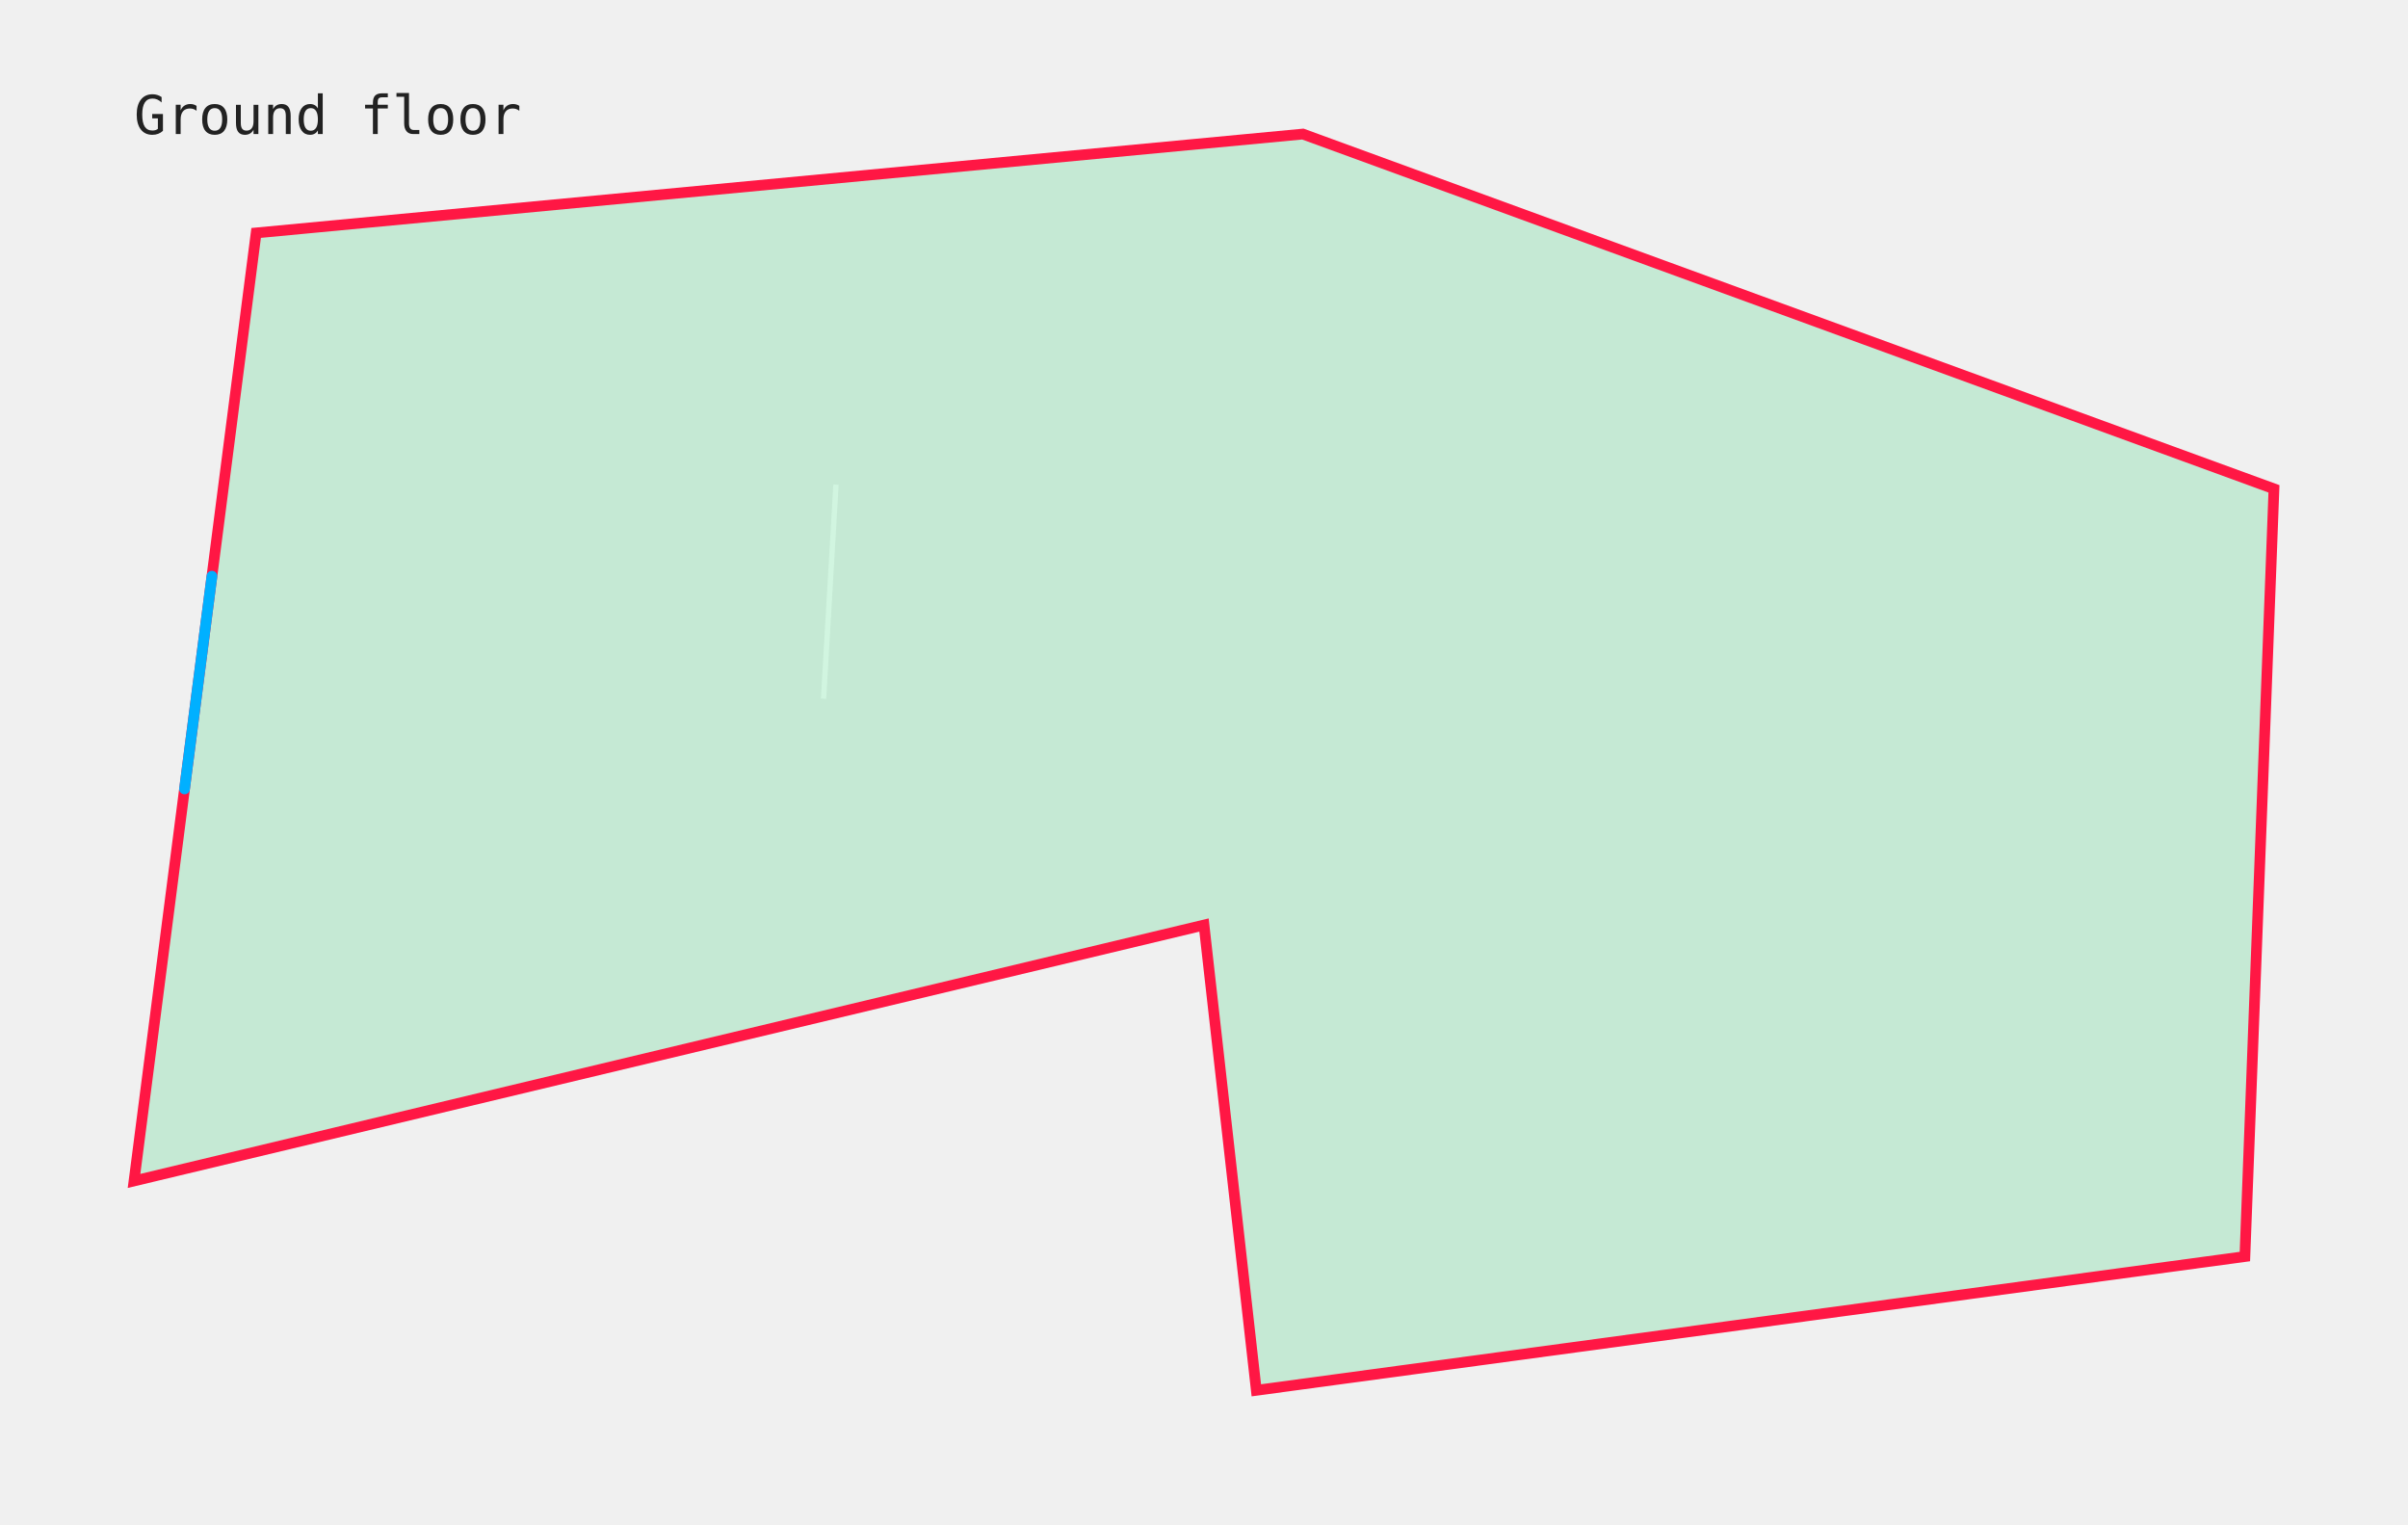
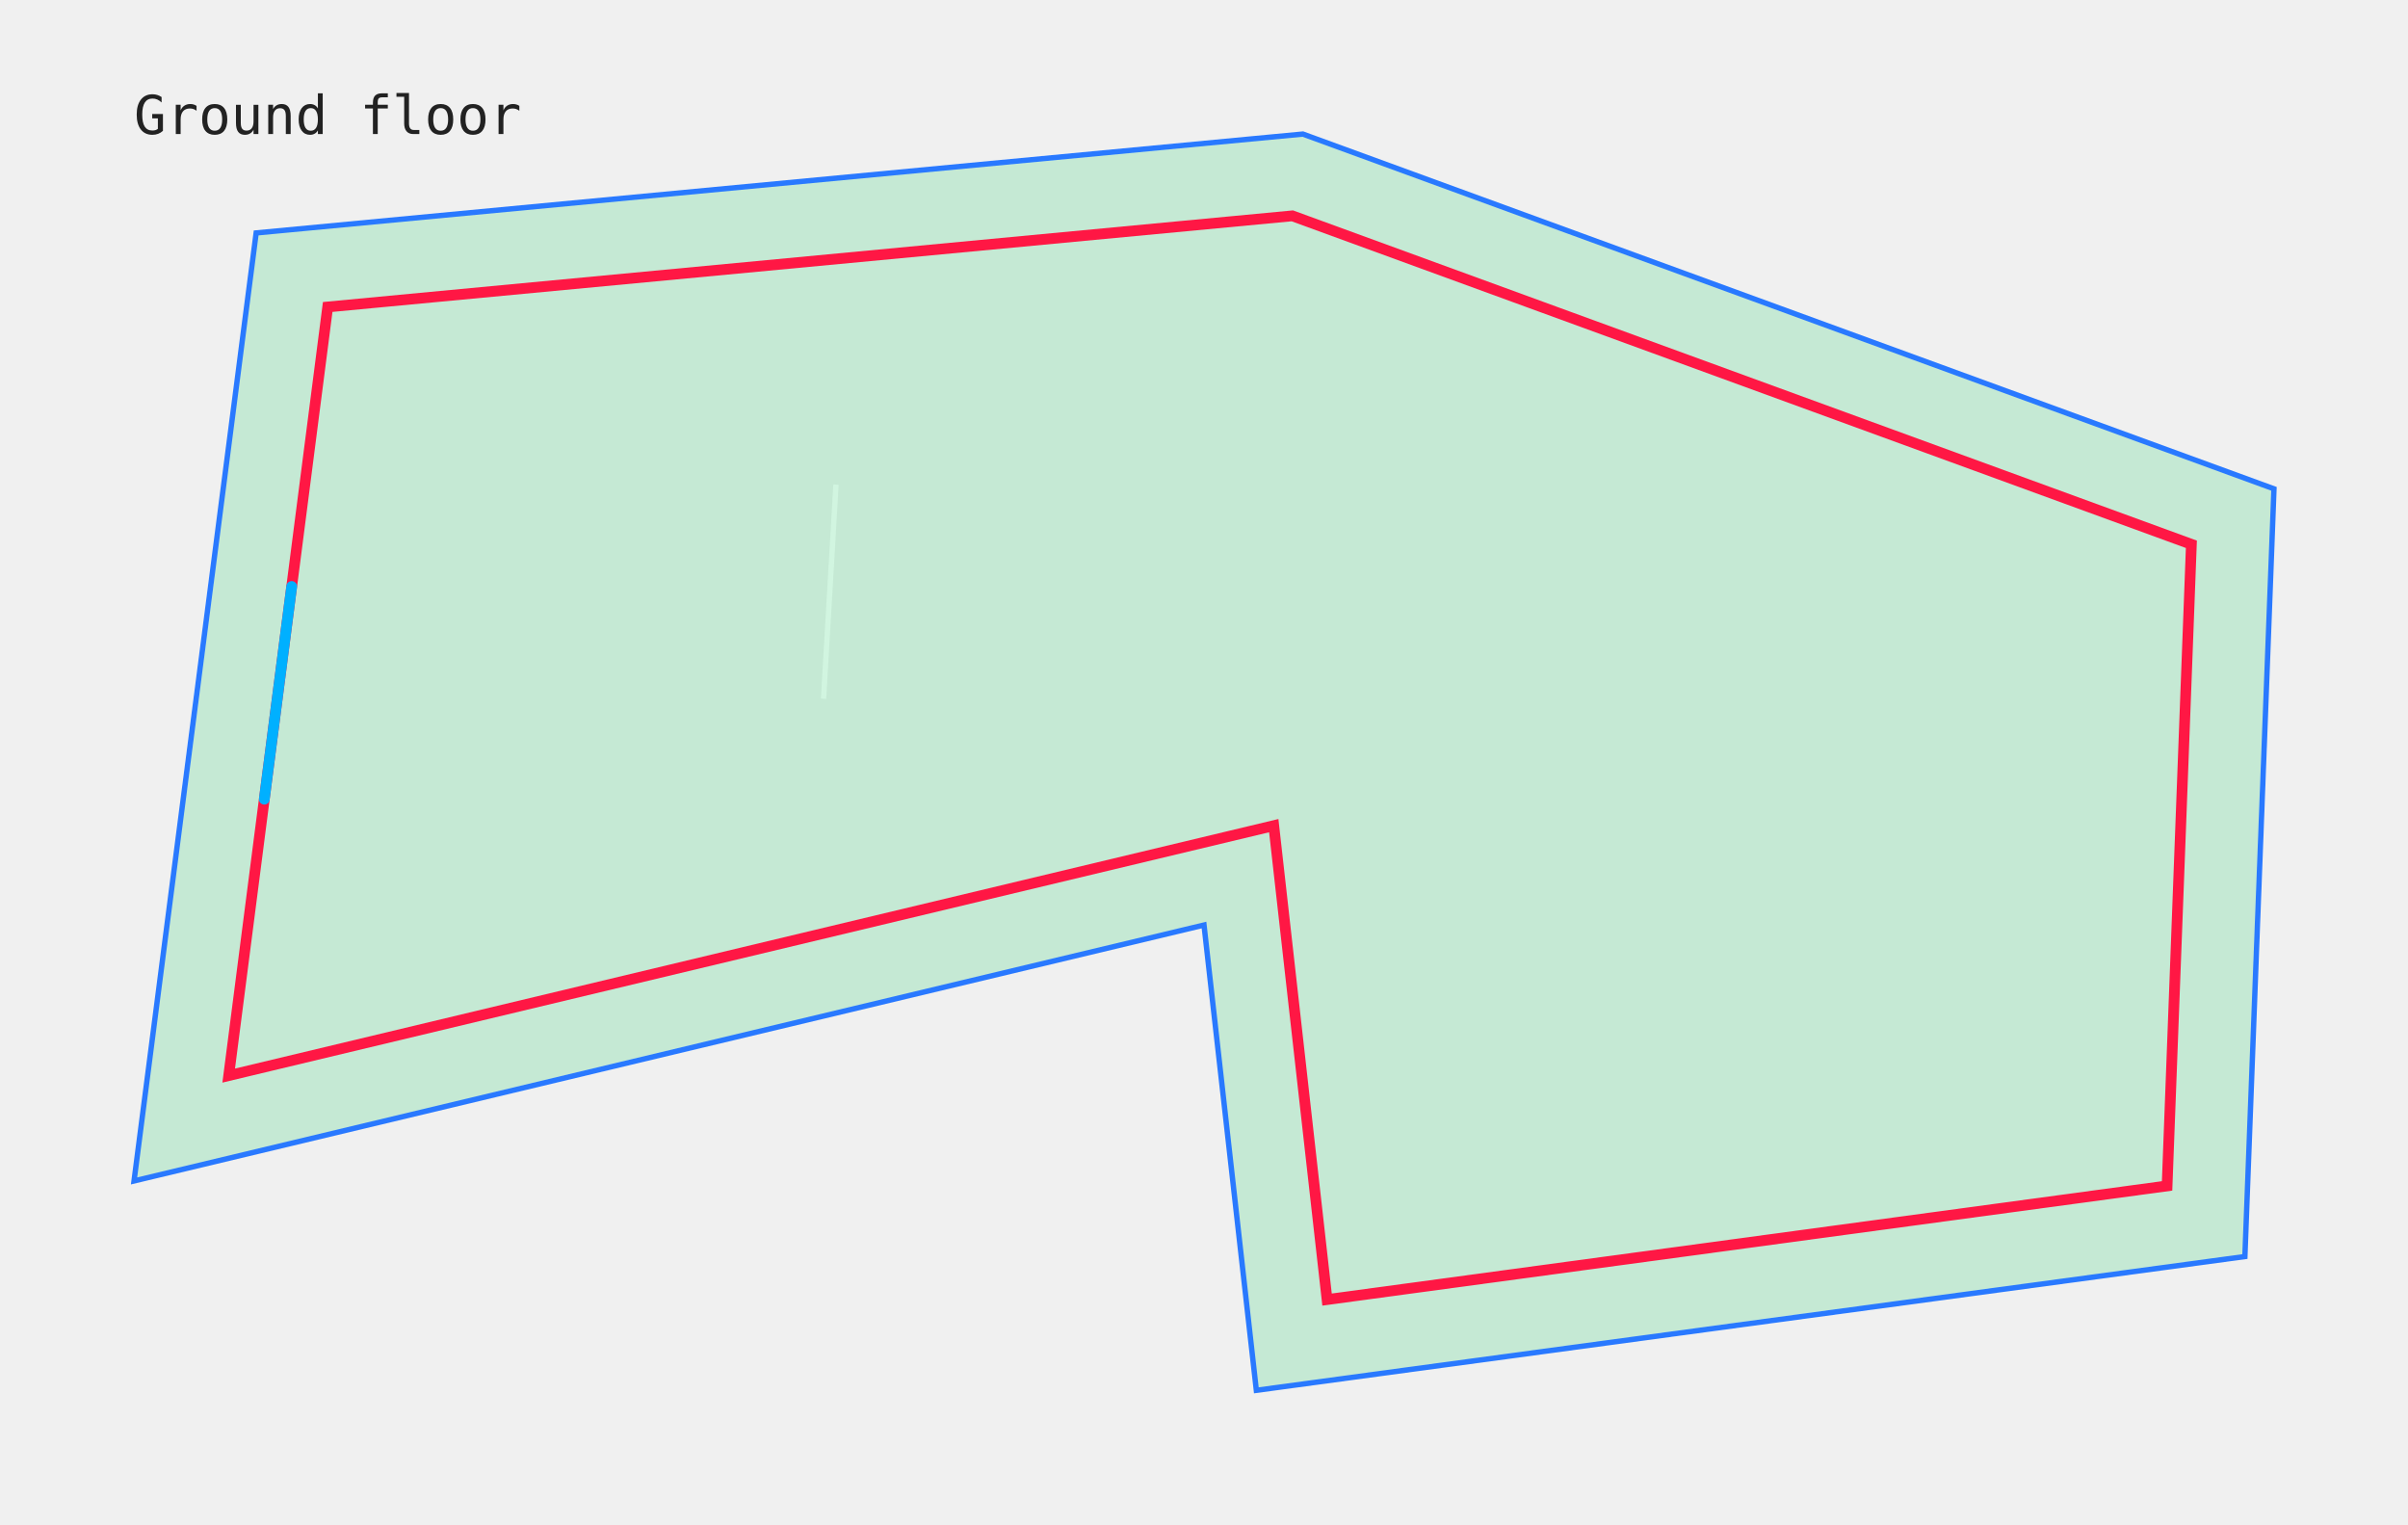
<svg xmlns="http://www.w3.org/2000/svg" width="8982.65" height="5685.47" viewBox="0 0 8982.65 5685.47">
  <text x="500" y="500" fill="#222" font-size="200" font-family="monospace">Ground floor</text>
  <polygon points="790.61,2149.03 790.61,2149.03 688.38,2942.47 688.38,2942.47" fill="#FFFFFF55" stroke="white" stroke-width="20" />
  <polygon points="1843.98,4083.2 1843.98,4083.2 2622.04,3897.14 2622.04,3897.14" fill="#FFFFFF55" stroke="white" stroke-width="20" />
  <polygon points="6186.97,4982.49 6186.97,4982.49 6979.75,4875.24 6979.75,4875.24" fill="#FFFFFF55" stroke="white" stroke-width="20" />
  <polygon points="8415.88,3586.38 8415.88,3586.38 8446.14,2786.96 8446.14,2786.96" fill="#FFFFFF55" stroke="white" stroke-width="20" />
  <polygon points="4542.95,529.94 4542.95,529.94 3746.5,605.17 3746.5,605.17" fill="#FFFFFF55" stroke="white" stroke-width="20" />
  <polygon points="3072.12,2606.11 3072.12,2606.11 3118.5,1807.45 3118.5,1807.45" fill="#FFFFFF55" stroke="white" stroke-width="20" />
  <polygon points="500,4404.56 4491.32,3450.11 4686.55,5185.47 8374.19,4686.55 8482.65,1823.21 4860.09,500 955.53,868.76" fill="rgba(0,200,83,0.18)" stroke="#2979ff" stroke-width="20" />
-   <polygon points="500,4404.56 4491.32,3450.11 4686.55,5185.47 8374.19,4686.55 8482.65,1823.21 4860.09,500 955.53,868.76" fill="none" stroke="#ff1744" stroke-width="40" />
-   <line x1="790.59" y1="2149.03" x2="688.37" y2="2942.47" stroke="#00b0ff" stroke-width="40" stroke-linecap="round" />
+   <polygon points="4950.37,4847.04 4751.51,3079.43 853.1,4011.66 1222.44,1144.89 4820.82,805.05 8174.59,2030.08 8083.94,4423.08" fill="none" stroke="#ff1744" stroke-width="40" />
+   <line x1="985.91" y1="2980.81" x2="1088.13" y2="2187.36" stroke="#00b0ff" stroke-width="40" stroke-linecap="round" />
</svg>
